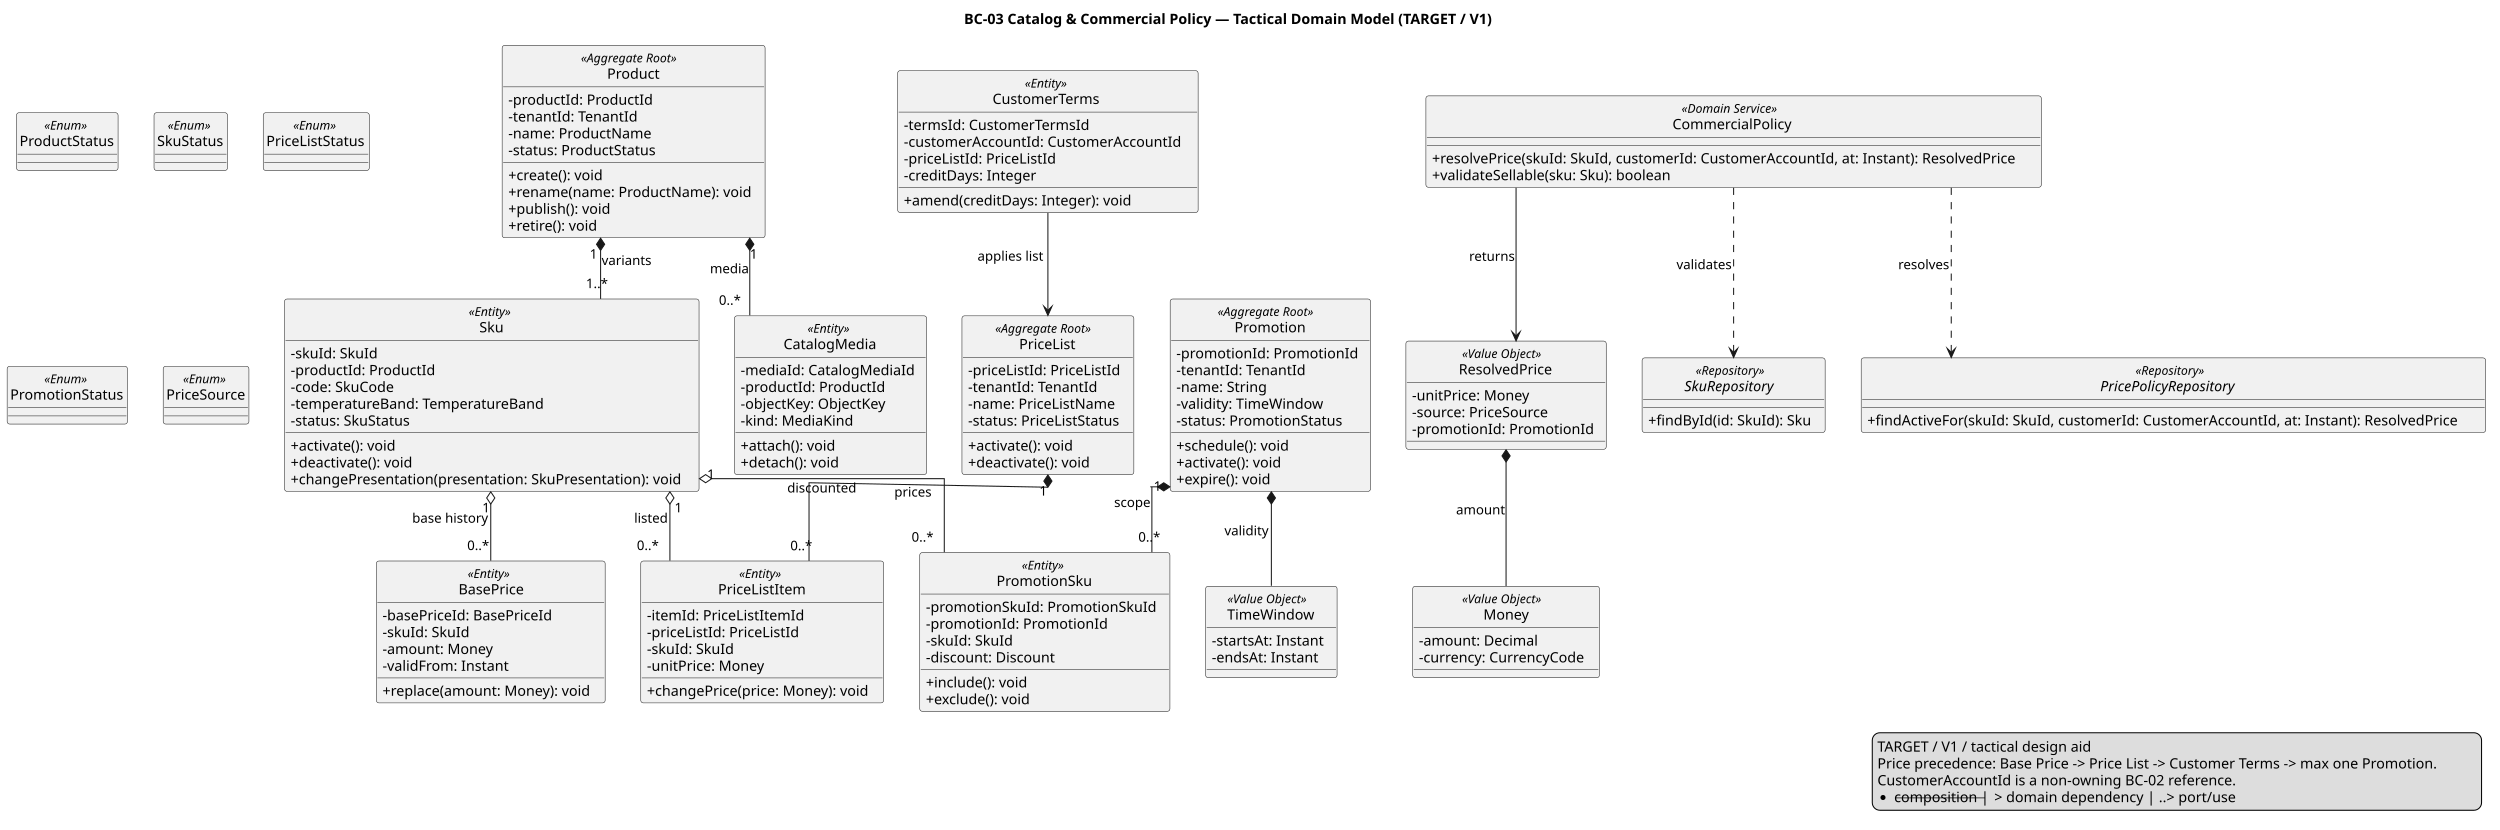
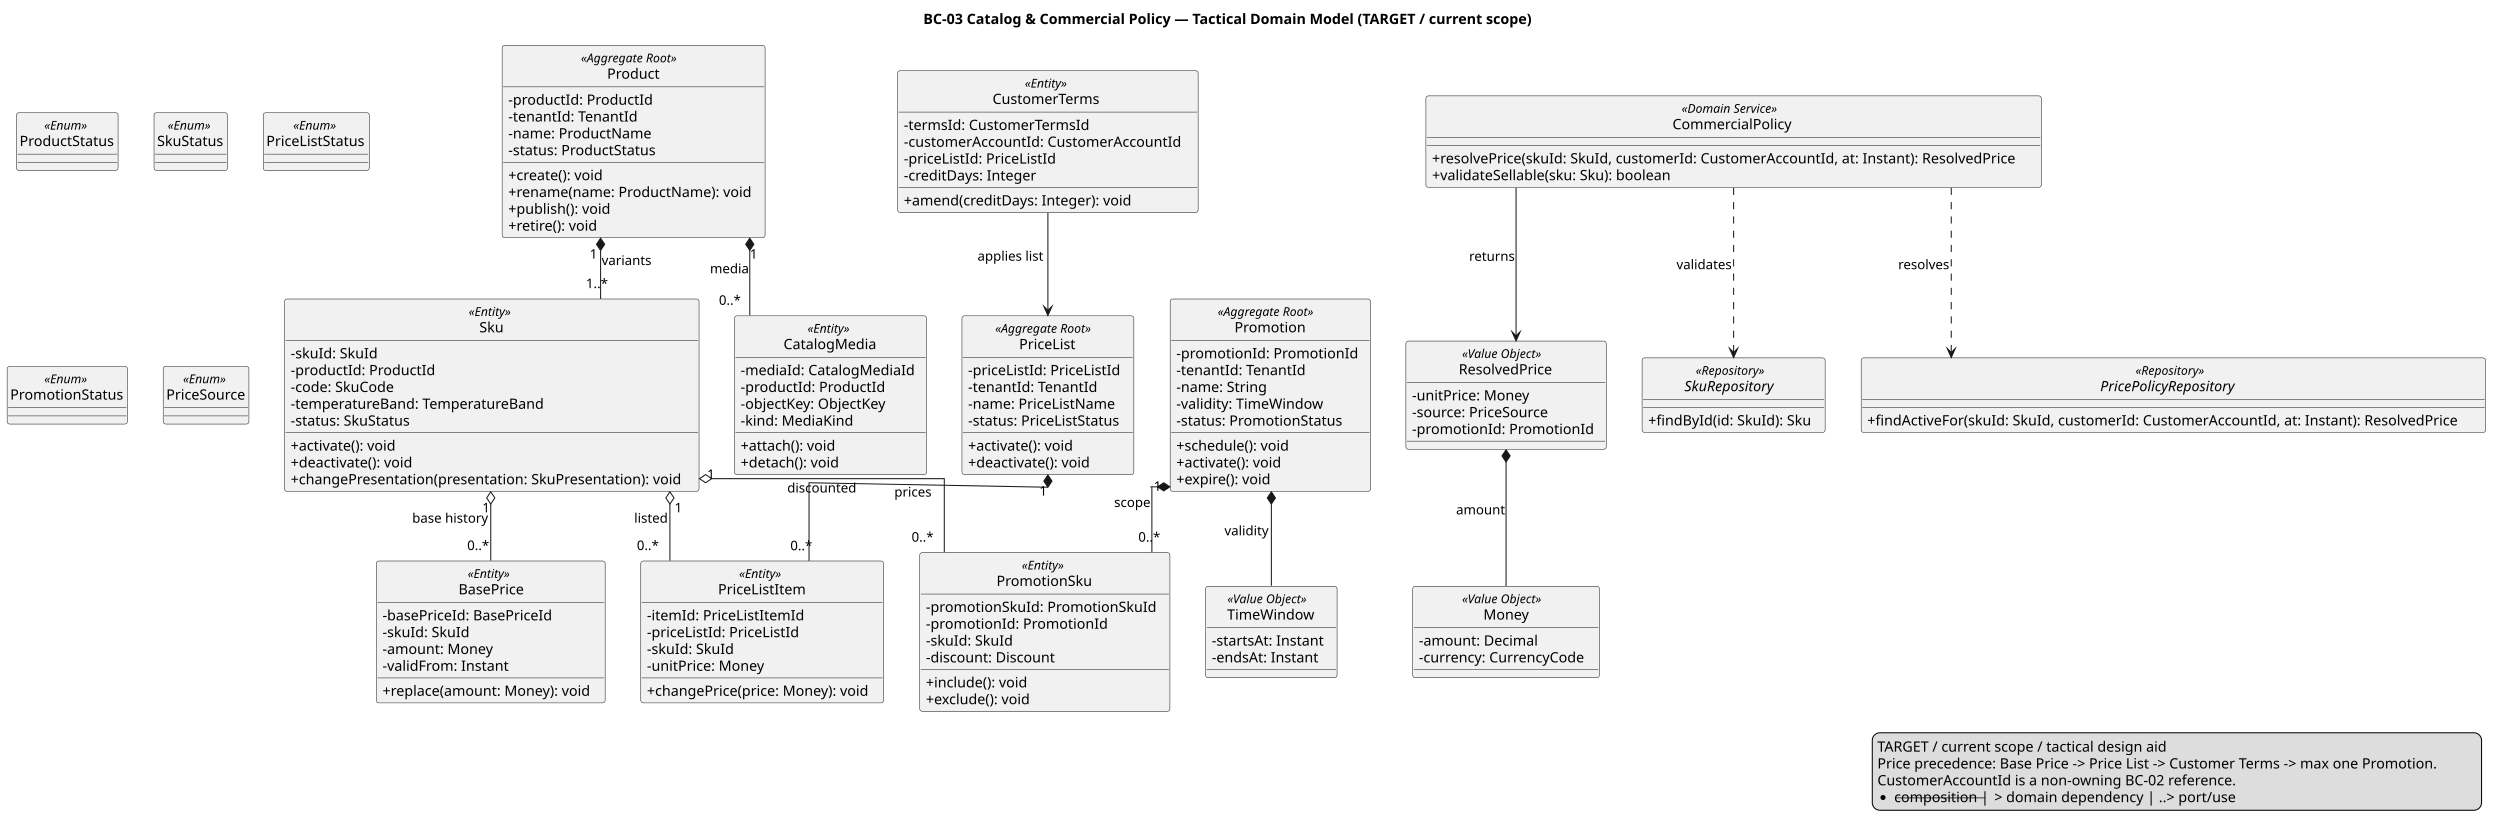
<svg xmlns="http://www.w3.org/2000/svg" contentStyleType="text/css" data-diagram-type="CLASS" height="813px" preserveAspectRatio="none" style="width:2450px;height:813px;background:#FFFFFF;" version="1.1" viewBox="0 0 2450 813" width="2450px" zoomAndPan="magnify">
  <defs />
  <g>
    <g class="title" data-source-line="1">
-       <text fill="#000000" font-family="sans-serif" font-size="14" font-weight="700" lengthAdjust="spacing" textLength="554.415" x="944.754" y="23.535">BC-03 Catalog &amp; Commercial Policy — Tactical Domain Model (TARGET / V1)</text>
+       <text fill="#000000" font-family="sans-serif" font-size="14" font-weight="700" lengthAdjust="spacing" textLength="634.245" x="904.839" y="23.535">BC-03 Catalog &amp; Commercial Policy — Tactical Domain Model (TARGET / current scope)</text>
    </g>
    <g class="entity" data-qualified-name="Product" data-source-line="7" id="ent0001">
      <rect fill="#F1F1F1" height="188.527" rx="2.5" ry="2.5" style="stroke:#181818;stroke-width:0.5;" width="257.684" x="492.1" y="44.488" />
      <text fill="#000000" font-family="sans-serif" font-size="12" font-style="italic" lengthAdjust="spacing" textLength="103.312" x="569.285" y="61.09">«Aggregate Root»</text>
      <text fill="#000000" font-family="sans-serif" font-size="14" lengthAdjust="spacing" textLength="51.974" x="594.955" y="77.156">Product</text>
      <line style="stroke:#181818;stroke-width:0.5;" x1="493.1" x2="748.784" y1="85.109" y2="85.109" />
      <text fill="#000000" font-family="sans-serif" font-size="14" lengthAdjust="spacing" textLength="147.67" x="498.1" y="102.644">-productId: ProductId</text>
      <text fill="#000000" font-family="sans-serif" font-size="14" lengthAdjust="spacing" textLength="133.027" x="498.1" y="119.133">-tenantId: TenantId</text>
      <text fill="#000000" font-family="sans-serif" font-size="14" lengthAdjust="spacing" textLength="145.168" x="498.1" y="135.621">-name: ProductName</text>
      <text fill="#000000" font-family="sans-serif" font-size="14" lengthAdjust="spacing" textLength="151.669" x="498.1" y="152.109">-status: ProductStatus</text>
      <line style="stroke:#181818;stroke-width:0.5;" x1="493.1" x2="748.784" y1="159.062" y2="159.062" />
      <text fill="#000000" font-family="sans-serif" font-size="14" lengthAdjust="spacing" textLength="99.265" x="498.1" y="176.598">+create(): void</text>
      <text fill="#000000" font-family="sans-serif" font-size="14" lengthAdjust="spacing" textLength="245.684" x="498.1" y="193.086">+rename(name: ProductName): void</text>
      <text fill="#000000" font-family="sans-serif" font-size="14" lengthAdjust="spacing" textLength="108.028" x="498.1" y="209.574">+publish(): void</text>
      <text fill="#000000" font-family="sans-serif" font-size="14" lengthAdjust="spacing" textLength="94.138" x="498.1" y="226.062">+retire(): void</text>
    </g>
    <g class="entity" data-qualified-name="Sku" data-source-line="18" id="ent0002">
      <rect fill="#F1F1F1" height="188.527" rx="2.5" ry="2.5" style="stroke:#181818;stroke-width:0.5;" width="406.242" x="278.82" y="293.018" />
      <text fill="#000000" font-family="sans-serif" font-size="12" font-style="italic" lengthAdjust="spacing" textLength="45.24" x="459.321" y="309.62">«Entity»</text>
      <text fill="#000000" font-family="sans-serif" font-size="14" lengthAdjust="spacing" textLength="24.411" x="469.736" y="325.686">Sku</text>
      <line style="stroke:#181818;stroke-width:0.5;" x1="279.82" x2="684.062" y1="333.639" y2="333.639" />
      <text fill="#000000" font-family="sans-serif" font-size="14" lengthAdjust="spacing" textLength="91.068" x="284.82" y="351.175">-skuId: SkuId</text>
      <text fill="#000000" font-family="sans-serif" font-size="14" lengthAdjust="spacing" textLength="147.67" x="284.82" y="367.663">-productId: ProductId</text>
      <text fill="#000000" font-family="sans-serif" font-size="14" lengthAdjust="spacing" textLength="108.65" x="284.82" y="384.151">-code: SkuCode</text>
      <text fill="#000000" font-family="sans-serif" font-size="14" lengthAdjust="spacing" textLength="254.406" x="284.82" y="400.639">-temperatureBand: TemperatureBand</text>
      <text fill="#000000" font-family="sans-serif" font-size="14" lengthAdjust="spacing" textLength="124.106" x="284.82" y="417.128">-status: SkuStatus</text>
      <line style="stroke:#181818;stroke-width:0.5;" x1="279.82" x2="684.062" y1="424.081" y2="424.081" />
      <text fill="#000000" font-family="sans-serif" font-size="14" lengthAdjust="spacing" textLength="109.997" x="284.82" y="441.616">+activate(): void</text>
      <text fill="#000000" font-family="sans-serif" font-size="14" lengthAdjust="spacing" textLength="126.608" x="284.82" y="458.104">+deactivate(): void</text>
      <text fill="#000000" font-family="sans-serif" font-size="14" lengthAdjust="spacing" textLength="394.242" x="284.82" y="474.592">+changePresentation(presentation: SkuPresentation): void</text>
    </g>
    <g class="entity" data-qualified-name="CatalogMedia" data-source-line="29" id="ent0003">
      <rect fill="#F1F1F1" height="155.551" rx="2.5" ry="2.5" style="stroke:#181818;stroke-width:0.5;" width="188.319" x="719.78" y="309.508" />
      <text fill="#000000" font-family="sans-serif" font-size="12" font-style="italic" lengthAdjust="spacing" textLength="45.24" x="791.32" y="326.11">«Entity»</text>
      <text fill="#000000" font-family="sans-serif" font-size="14" lengthAdjust="spacing" textLength="92.21" x="767.835" y="342.176">CatalogMedia</text>
      <line style="stroke:#181818;stroke-width:0.5;" x1="720.78" x2="907.099" y1="350.129" y2="350.129" />
      <text fill="#000000" font-family="sans-serif" font-size="14" lengthAdjust="spacing" textLength="176.319" x="725.78" y="367.664">-mediaId: CatalogMediaId</text>
      <text fill="#000000" font-family="sans-serif" font-size="14" lengthAdjust="spacing" textLength="147.67" x="725.78" y="384.153">-productId: ProductId</text>
      <text fill="#000000" font-family="sans-serif" font-size="14" lengthAdjust="spacing" textLength="151.498" x="725.78" y="400.641">-objectKey: ObjectKey</text>
      <text fill="#000000" font-family="sans-serif" font-size="14" lengthAdjust="spacing" textLength="117.824" x="725.78" y="417.129">-kind: MediaKind</text>
      <line style="stroke:#181818;stroke-width:0.5;" x1="720.78" x2="907.099" y1="424.082" y2="424.082" />
      <text fill="#000000" font-family="sans-serif" font-size="14" lengthAdjust="spacing" textLength="99.593" x="725.78" y="441.618">+attach(): void</text>
      <text fill="#000000" font-family="sans-serif" font-size="14" lengthAdjust="spacing" textLength="103.236" x="725.78" y="458.106">+detach(): void</text>
    </g>
    <g class="entity" data-qualified-name="PriceList" data-source-line="38" id="ent0004">
      <rect fill="#F1F1F1" height="155.551" rx="2.5" ry="2.5" style="stroke:#181818;stroke-width:0.5;" width="168.461" x="942.71" y="309.508" />
      <text fill="#000000" font-family="sans-serif" font-size="12" font-style="italic" lengthAdjust="spacing" textLength="103.312" x="975.284" y="326.11">«Aggregate Root»</text>
      <text fill="#000000" font-family="sans-serif" font-size="14" lengthAdjust="spacing" textLength="56.369" x="998.756" y="342.176">PriceList</text>
      <line style="stroke:#181818;stroke-width:0.5;" x1="943.71" x2="1110.171" y1="350.129" y2="350.129" />
      <text fill="#000000" font-family="sans-serif" font-size="14" lengthAdjust="spacing" textLength="156.461" x="948.71" y="367.664">-priceListId: PriceListId</text>
      <text fill="#000000" font-family="sans-serif" font-size="14" lengthAdjust="spacing" textLength="133.027" x="948.71" y="384.153">-tenantId: TenantId</text>
      <text fill="#000000" font-family="sans-serif" font-size="14" lengthAdjust="spacing" textLength="149.564" x="948.71" y="400.641">-name: PriceListName</text>
      <text fill="#000000" font-family="sans-serif" font-size="14" lengthAdjust="spacing" textLength="156.065" x="948.71" y="417.129">-status: PriceListStatus</text>
      <line style="stroke:#181818;stroke-width:0.5;" x1="943.71" x2="1110.171" y1="424.082" y2="424.082" />
      <text fill="#000000" font-family="sans-serif" font-size="14" lengthAdjust="spacing" textLength="109.997" x="948.71" y="441.618">+activate(): void</text>
      <text fill="#000000" font-family="sans-serif" font-size="14" lengthAdjust="spacing" textLength="126.608" x="948.71" y="458.106">+deactivate(): void</text>
    </g>
    <g class="entity" data-qualified-name="PriceListItem" data-source-line="47" id="ent0005">
      <rect fill="#F1F1F1" height="139.062" rx="2.5" ry="2.5" style="stroke:#181818;stroke-width:0.5;" width="237.969" x="627.95" y="549.788" />
      <text fill="#000000" font-family="sans-serif" font-size="12" font-style="italic" lengthAdjust="spacing" textLength="45.24" x="724.314" y="566.39">«Entity»</text>
      <text fill="#000000" font-family="sans-serif" font-size="14" lengthAdjust="spacing" textLength="86.509" x="703.68" y="582.456">PriceListItem</text>
      <line style="stroke:#181818;stroke-width:0.5;" x1="628.95" x2="864.919" y1="590.409" y2="590.409" />
      <text fill="#000000" font-family="sans-serif" font-size="14" lengthAdjust="spacing" textLength="159.311" x="633.95" y="607.944">-itemId: PriceListItemId</text>
      <text fill="#000000" font-family="sans-serif" font-size="14" lengthAdjust="spacing" textLength="156.461" x="633.95" y="624.433">-priceListId: PriceListId</text>
      <text fill="#000000" font-family="sans-serif" font-size="14" lengthAdjust="spacing" textLength="91.068" x="633.95" y="640.921">-skuId: SkuId</text>
      <text fill="#000000" font-family="sans-serif" font-size="14" lengthAdjust="spacing" textLength="120.565" x="633.95" y="657.409">-unitPrice: Money</text>
      <line style="stroke:#181818;stroke-width:0.5;" x1="628.95" x2="864.919" y1="664.362" y2="664.362" />
      <text fill="#000000" font-family="sans-serif" font-size="14" lengthAdjust="spacing" textLength="225.969" x="633.95" y="681.898">+changePrice(price: Money): void</text>
    </g>
    <g class="entity" data-qualified-name="BasePrice" data-source-line="55" id="ent0006">
      <rect fill="#F1F1F1" height="139.062" rx="2.5" ry="2.5" style="stroke:#181818;stroke-width:0.5;" width="224.222" x="368.83" y="549.788" />
      <text fill="#000000" font-family="sans-serif" font-size="12" font-style="italic" lengthAdjust="spacing" textLength="45.24" x="458.321" y="566.39">«Entity»</text>
      <text fill="#000000" font-family="sans-serif" font-size="14" lengthAdjust="spacing" textLength="63.205" x="449.338" y="582.456">BasePrice</text>
      <line style="stroke:#181818;stroke-width:0.5;" x1="369.83" x2="592.052" y1="590.409" y2="590.409" />
      <text fill="#000000" font-family="sans-serif" font-size="14" lengthAdjust="spacing" textLength="169.818" x="374.83" y="607.944">-basePriceId: BasePriceId</text>
      <text fill="#000000" font-family="sans-serif" font-size="14" lengthAdjust="spacing" textLength="91.068" x="374.83" y="624.433">-skuId: SkuId</text>
      <text fill="#000000" font-family="sans-serif" font-size="14" lengthAdjust="spacing" textLength="113.436" x="374.83" y="640.921">-amount: Money</text>
      <text fill="#000000" font-family="sans-serif" font-size="14" lengthAdjust="spacing" textLength="130.498" x="374.83" y="657.409">-validFrom: Instant</text>
      <line style="stroke:#181818;stroke-width:0.5;" x1="369.83" x2="592.052" y1="664.362" y2="664.362" />
      <text fill="#000000" font-family="sans-serif" font-size="14" lengthAdjust="spacing" textLength="212.222" x="374.83" y="681.898">+replace(amount: Money): void</text>
    </g>
    <g class="entity" data-qualified-name="CustomerTerms" data-source-line="63" id="ent0007">
      <rect fill="#F1F1F1" height="139.062" rx="2.5" ry="2.5" style="stroke:#181818;stroke-width:0.5;" width="294.454" x="879.71" y="69.228" />
      <text fill="#000000" font-family="sans-serif" font-size="12" font-style="italic" lengthAdjust="spacing" textLength="45.24" x="1004.317" y="85.83">«Entity»</text>
      <text fill="#000000" font-family="sans-serif" font-size="14" lengthAdjust="spacing" textLength="108.534" x="972.67" y="101.896">CustomerTerms</text>
      <line style="stroke:#181818;stroke-width:0.5;" x1="880.71" x2="1173.164" y1="109.849" y2="109.849" />
      <text fill="#000000" font-family="sans-serif" font-size="14" lengthAdjust="spacing" textLength="190.155" x="885.71" y="127.385">-termsId: CustomerTermsId</text>
      <text fill="#000000" font-family="sans-serif" font-size="14" lengthAdjust="spacing" textLength="282.454" x="885.71" y="143.873">-customerAccountId: CustomerAccountId</text>
      <text fill="#000000" font-family="sans-serif" font-size="14" lengthAdjust="spacing" textLength="156.461" x="885.71" y="160.361">-priceListId: PriceListId</text>
      <text fill="#000000" font-family="sans-serif" font-size="14" lengthAdjust="spacing" textLength="136.439" x="885.71" y="176.849">-creditDays: Integer</text>
      <line style="stroke:#181818;stroke-width:0.5;" x1="880.71" x2="1173.164" y1="183.803" y2="183.803" />
      <text fill="#000000" font-family="sans-serif" font-size="14" lengthAdjust="spacing" textLength="232.237" x="885.71" y="201.338">+amend(creditDays: Integer): void</text>
    </g>
    <g class="entity" data-qualified-name="Promotion" data-source-line="71" id="ent0008">
      <rect fill="#F1F1F1" height="188.527" rx="2.5" ry="2.5" style="stroke:#181818;stroke-width:0.5;" width="196.338" x="1146.77" y="293.018" />
      <text fill="#000000" font-family="sans-serif" font-size="12" font-style="italic" lengthAdjust="spacing" textLength="103.312" x="1193.283" y="309.62">«Aggregate Root»</text>
      <text fill="#000000" font-family="sans-serif" font-size="14" lengthAdjust="spacing" textLength="70.308" x="1209.785" y="325.686">Promotion</text>
      <line style="stroke:#181818;stroke-width:0.5;" x1="1147.77" x2="1342.108" y1="333.639" y2="333.639" />
      <text fill="#000000" font-family="sans-serif" font-size="14" lengthAdjust="spacing" textLength="184.338" x="1152.77" y="351.175">-promotionId: PromotionId</text>
      <text fill="#000000" font-family="sans-serif" font-size="14" lengthAdjust="spacing" textLength="133.027" x="1152.77" y="367.663">-tenantId: TenantId</text>
      <text fill="#000000" font-family="sans-serif" font-size="14" lengthAdjust="spacing" textLength="94.22" x="1152.77" y="384.151">-name: String</text>
      <text fill="#000000" font-family="sans-serif" font-size="14" lengthAdjust="spacing" textLength="152.12" x="1152.77" y="400.639">-validity: TimeWindow</text>
      <text fill="#000000" font-family="sans-serif" font-size="14" lengthAdjust="spacing" textLength="170.003" x="1152.77" y="417.128">-status: PromotionStatus</text>
      <line style="stroke:#181818;stroke-width:0.5;" x1="1147.77" x2="1342.108" y1="424.081" y2="424.081" />
      <text fill="#000000" font-family="sans-serif" font-size="14" lengthAdjust="spacing" textLength="117.94" x="1152.77" y="441.616">+schedule(): void</text>
      <text fill="#000000" font-family="sans-serif" font-size="14" lengthAdjust="spacing" textLength="109.997" x="1152.77" y="458.104">+activate(): void</text>
      <text fill="#000000" font-family="sans-serif" font-size="14" lengthAdjust="spacing" textLength="100.57" x="1152.77" y="474.592">+expire(): void</text>
    </g>
    <g class="entity" data-qualified-name="PromotionSku" data-source-line="82" id="ent0009">
      <rect fill="#F1F1F1" height="155.551" rx="2.5" ry="2.5" style="stroke:#181818;stroke-width:0.5;" width="245.16" x="901.36" y="541.548" />
      <text fill="#000000" font-family="sans-serif" font-size="12" font-style="italic" lengthAdjust="spacing" textLength="45.24" x="1001.32" y="558.15">«Entity»</text>
      <text fill="#000000" font-family="sans-serif" font-size="14" lengthAdjust="spacing" textLength="94.719" x="976.581" y="574.216">PromotionSku</text>
      <line style="stroke:#181818;stroke-width:0.5;" x1="902.36" x2="1145.52" y1="582.169" y2="582.169" />
      <text fill="#000000" font-family="sans-serif" font-size="14" lengthAdjust="spacing" textLength="233.16" x="907.36" y="599.705">-promotionSkuId: PromotionSkuId</text>
      <text fill="#000000" font-family="sans-serif" font-size="14" lengthAdjust="spacing" textLength="184.338" x="907.36" y="616.193">-promotionId: PromotionId</text>
      <text fill="#000000" font-family="sans-serif" font-size="14" lengthAdjust="spacing" textLength="91.068" x="907.36" y="632.681">-skuId: SkuId</text>
      <text fill="#000000" font-family="sans-serif" font-size="14" lengthAdjust="spacing" textLength="135.393" x="907.36" y="649.169">-discount: Discount</text>
      <line style="stroke:#181818;stroke-width:0.5;" x1="902.36" x2="1145.52" y1="656.122" y2="656.122" />
      <text fill="#000000" font-family="sans-serif" font-size="14" lengthAdjust="spacing" textLength="107.051" x="907.36" y="673.658">+include(): void</text>
      <text fill="#000000" font-family="sans-serif" font-size="14" lengthAdjust="spacing" textLength="110.701" x="907.36" y="690.146">+exclude(): void</text>
    </g>
    <g class="entity" data-qualified-name="CommercialPolicy" data-source-line="91" id="ent0010">
      <rect fill="#F1F1F1" height="89.598" rx="2.5" ry="2.5" style="stroke:#181818;stroke-width:0.5;" width="603.117" x="1397.38" y="93.958" />
      <text fill="#000000" font-family="sans-serif" font-size="12" font-style="italic" lengthAdjust="spacing" textLength="102.047" x="1647.915" y="110.56">«Domain Service»</text>
      <text fill="#000000" font-family="sans-serif" font-size="14" lengthAdjust="spacing" textLength="119.868" x="1639.005" y="126.626">CommercialPolicy</text>
      <line style="stroke:#181818;stroke-width:0.5;" x1="1398.38" x2="1999.497" y1="134.579" y2="134.579" />
      <line style="stroke:#181818;stroke-width:0.5;" x1="1398.38" x2="1999.497" y1="142.579" y2="142.579" />
      <text fill="#000000" font-family="sans-serif" font-size="14" lengthAdjust="spacing" textLength="591.117" x="1403.38" y="160.114">+resolvePrice(skuId: SkuId, customerId: CustomerAccountId, at: Instant): ResolvedPrice</text>
      <text fill="#000000" font-family="sans-serif" font-size="14" lengthAdjust="spacing" textLength="245.123" x="1403.38" y="176.603">+validateSellable(sku: Sku): boolean</text>
    </g>
    <g class="entity" data-qualified-name="ResolvedPrice" data-source-line="96" id="ent0011">
      <rect fill="#F1F1F1" height="106.086" rx="2.5" ry="2.5" style="stroke:#181818;stroke-width:0.5;" width="196.338" x="1377.77" y="334.238" />
      <text fill="#000000" font-family="sans-serif" font-size="12" font-style="italic" lengthAdjust="spacing" textLength="86.291" x="1432.793" y="350.84">«Value Object»</text>
      <text fill="#000000" font-family="sans-serif" font-size="14" lengthAdjust="spacing" textLength="92.777" x="1429.55" y="366.906">ResolvedPrice</text>
      <line style="stroke:#181818;stroke-width:0.5;" x1="1378.77" x2="1573.108" y1="374.859" y2="374.859" />
      <text fill="#000000" font-family="sans-serif" font-size="14" lengthAdjust="spacing" textLength="120.565" x="1383.77" y="392.394">-unitPrice: Money</text>
      <text fill="#000000" font-family="sans-serif" font-size="14" lengthAdjust="spacing" textLength="140.096" x="1383.77" y="408.883">-source: PriceSource</text>
      <text fill="#000000" font-family="sans-serif" font-size="14" lengthAdjust="spacing" textLength="184.338" x="1383.77" y="425.371">-promotionId: PromotionId</text>
      <line style="stroke:#181818;stroke-width:0.5;" x1="1378.77" x2="1573.108" y1="432.324" y2="432.324" />
    </g>
    <g class="entity" data-qualified-name="Money" data-source-line="102" id="ent0012">
      <rect fill="#F1F1F1" height="89.598" rx="2.5" ry="2.5" style="stroke:#181818;stroke-width:0.5;" width="182.953" x="1384.46" y="574.528" />
      <text fill="#000000" font-family="sans-serif" font-size="12" font-style="italic" lengthAdjust="spacing" textLength="86.291" x="1432.791" y="591.13">«Value Object»</text>
      <text fill="#000000" font-family="sans-serif" font-size="14" lengthAdjust="spacing" textLength="44.461" x="1453.706" y="607.196">Money</text>
      <line style="stroke:#181818;stroke-width:0.5;" x1="1385.46" x2="1566.413" y1="615.149" y2="615.149" />
      <text fill="#000000" font-family="sans-serif" font-size="14" lengthAdjust="spacing" textLength="123.327" x="1390.46" y="632.684">-amount: Decimal</text>
      <text fill="#000000" font-family="sans-serif" font-size="14" lengthAdjust="spacing" textLength="170.953" x="1390.46" y="649.173">-currency: CurrencyCode</text>
      <line style="stroke:#181818;stroke-width:0.5;" x1="1385.46" x2="1566.413" y1="656.126" y2="656.126" />
    </g>
    <g class="entity" data-qualified-name="TimeWindow" data-source-line="107" id="ent0013">
      <rect fill="#F1F1F1" height="89.598" rx="2.5" ry="2.5" style="stroke:#181818;stroke-width:0.5;" width="128.812" x="1181.53" y="574.528" />
      <text fill="#000000" font-family="sans-serif" font-size="12" font-style="italic" lengthAdjust="spacing" textLength="86.291" x="1202.791" y="591.13">«Value Object»</text>
      <text fill="#000000" font-family="sans-serif" font-size="14" lengthAdjust="spacing" textLength="86.68" x="1202.596" y="607.196">TimeWindow</text>
      <line style="stroke:#181818;stroke-width:0.5;" x1="1182.53" x2="1309.342" y1="615.149" y2="615.149" />
      <text fill="#000000" font-family="sans-serif" font-size="14" lengthAdjust="spacing" textLength="116.812" x="1187.53" y="632.684">-startsAt: Instant</text>
      <text fill="#000000" font-family="sans-serif" font-size="14" lengthAdjust="spacing" textLength="111.043" x="1187.53" y="649.173">-endsAt: Instant</text>
      <line style="stroke:#181818;stroke-width:0.5;" x1="1182.53" x2="1309.342" y1="656.126" y2="656.126" />
    </g>
    <g class="entity" data-qualified-name="SkuRepository" data-source-line="112" id="ent0014">
      <rect fill="#F1F1F1" height="73.109" rx="2.5" ry="2.5" style="stroke:#181818;stroke-width:0.5;" width="179.385" x="1609.25" y="350.728" />
      <text fill="#000000" font-family="sans-serif" font-size="12" font-style="italic" lengthAdjust="spacing" textLength="74.397" x="1661.744" y="367.33">«Repository»</text>
      <text fill="#000000" font-family="sans-serif" font-size="14" font-style="italic" lengthAdjust="spacing" textLength="96.537" x="1650.674" y="383.396">SkuRepository</text>
      <line style="stroke:#181818;stroke-width:0.5;" x1="1610.25" x2="1787.635" y1="391.349" y2="391.349" />
      <line style="stroke:#181818;stroke-width:0.5;" x1="1610.25" x2="1787.635" y1="399.349" y2="399.349" />
      <text fill="#000000" font-family="sans-serif" font-size="14" lengthAdjust="spacing" textLength="167.385" x="1615.25" y="416.885">+findById(id: SkuId): Sku</text>
    </g>
    <g class="entity" data-qualified-name="PricePolicyRepository" data-source-line="116" id="ent0015">
      <rect fill="#F1F1F1" height="73.109" rx="2.5" ry="2.5" style="stroke:#181818;stroke-width:0.5;" width="611.963" x="1823.96" y="350.728" />
      <text fill="#000000" font-family="sans-serif" font-size="12" font-style="italic" lengthAdjust="spacing" textLength="74.397" x="2092.743" y="367.33">«Repository»</text>
      <text fill="#000000" font-family="sans-serif" font-size="14" font-style="italic" lengthAdjust="spacing" textLength="143.527" x="2058.178" y="383.396">PricePolicyRepository</text>
      <line style="stroke:#181818;stroke-width:0.5;" x1="1824.96" x2="2434.923" y1="391.349" y2="391.349" />
      <line style="stroke:#181818;stroke-width:0.5;" x1="1824.96" x2="2434.923" y1="399.349" y2="399.349" />
      <text fill="#000000" font-family="sans-serif" font-size="14" lengthAdjust="spacing" textLength="599.963" x="1829.96" y="416.885">+findActiveFor(skuId: SkuId, customerId: CustomerAccountId, at: Instant): ResolvedPrice</text>
    </g>
    <g class="entity" data-qualified-name="ProductStatus" data-source-line="120" id="ent0016">
      <rect fill="#F1F1F1" height="56.621" rx="2.5" ry="2.5" style="stroke:#181818;stroke-width:0.5;" width="99.543" x="16.17" y="110.448" />
      <text fill="#000000" font-family="sans-serif" font-size="12" font-style="italic" lengthAdjust="spacing" textLength="45.176" x="43.354" y="127.05">«Enum»</text>
      <text fill="#000000" font-family="sans-serif" font-size="14" lengthAdjust="spacing" textLength="93.543" x="19.17" y="143.116">ProductStatus</text>
      <line style="stroke:#181818;stroke-width:0.5;" x1="17.17" x2="114.713" y1="151.069" y2="151.069" />
      <line style="stroke:#181818;stroke-width:0.5;" x1="17.17" x2="114.713" y1="159.069" y2="159.069" />
    </g>
    <g class="entity" data-qualified-name="SkuStatus" data-source-line="121" id="ent0017">
      <rect fill="#F1F1F1" height="56.621" rx="2.5" ry="2.5" style="stroke:#181818;stroke-width:0.5;" width="71.981" x="150.95" y="110.448" />
      <text fill="#000000" font-family="sans-serif" font-size="12" font-style="italic" lengthAdjust="spacing" textLength="45.176" x="164.352" y="127.05">«Enum»</text>
      <text fill="#000000" font-family="sans-serif" font-size="14" lengthAdjust="spacing" textLength="65.981" x="153.95" y="143.116">SkuStatus</text>
      <line style="stroke:#181818;stroke-width:0.5;" x1="151.95" x2="221.93" y1="151.069" y2="151.069" />
      <line style="stroke:#181818;stroke-width:0.5;" x1="151.95" x2="221.93" y1="159.069" y2="159.069" />
    </g>
    <g class="entity" data-qualified-name="PriceListStatus" data-source-line="122" id="ent0018">
      <rect fill="#F1F1F1" height="56.621" rx="2.5" ry="2.5" style="stroke:#181818;stroke-width:0.5;" width="103.939" x="257.97" y="110.448" />
      <text fill="#000000" font-family="sans-serif" font-size="12" font-style="italic" lengthAdjust="spacing" textLength="45.176" x="287.351" y="127.05">«Enum»</text>
      <text fill="#000000" font-family="sans-serif" font-size="14" lengthAdjust="spacing" textLength="97.939" x="260.97" y="143.116">PriceListStatus</text>
      <line style="stroke:#181818;stroke-width:0.5;" x1="258.97" x2="360.909" y1="151.069" y2="151.069" />
      <line style="stroke:#181818;stroke-width:0.5;" x1="258.97" x2="360.909" y1="159.069" y2="159.069" />
    </g>
    <g class="entity" data-qualified-name="PromotionStatus" data-source-line="123" id="ent0019">
      <rect fill="#F1F1F1" height="56.621" rx="2.5" ry="2.5" style="stroke:#181818;stroke-width:0.5;" width="117.877" x="7" y="358.968" />
      <text fill="#000000" font-family="sans-serif" font-size="12" font-style="italic" lengthAdjust="spacing" textLength="45.176" x="43.351" y="375.57">«Enum»</text>
      <text fill="#000000" font-family="sans-serif" font-size="14" lengthAdjust="spacing" textLength="111.877" x="10" y="391.636">PromotionStatus</text>
      <line style="stroke:#181818;stroke-width:0.5;" x1="8" x2="123.877" y1="399.589" y2="399.589" />
      <line style="stroke:#181818;stroke-width:0.5;" x1="8" x2="123.877" y1="407.589" y2="407.589" />
    </g>
    <g class="entity" data-qualified-name="PriceSource" data-source-line="124" id="ent0020">
      <rect fill="#F1F1F1" height="56.621" rx="2.5" ry="2.5" style="stroke:#181818;stroke-width:0.5;" width="84.012" x="159.93" y="358.968" />
      <text fill="#000000" font-family="sans-serif" font-size="12" font-style="italic" lengthAdjust="spacing" textLength="45.176" x="179.348" y="375.57">«Enum»</text>
      <text fill="#000000" font-family="sans-serif" font-size="14" lengthAdjust="spacing" textLength="78.012" x="162.93" y="391.636">PriceSource</text>
      <line style="stroke:#181818;stroke-width:0.5;" x1="160.93" x2="242.942" y1="399.589" y2="399.589" />
      <line style="stroke:#181818;stroke-width:0.5;" x1="160.93" x2="242.942" y1="407.589" y2="407.589" />
    </g>
    <g class="link" data-entity-1="ent0001" data-entity-2="ent0002" data-link-type="composition" data-source-line="126" id="lnk21">
      <path codeLine="126" d="M588.58,245.418 C588.58,264.898 588.58,273.408 588.58,292.878" fill="none" id="Product-backto-Sku" style="stroke:#181818;stroke-width:1;" />
      <polygon fill="#181818" points="588.58,233.418,584.58,239.418,588.58,245.418,592.58,239.418,588.58,233.418" style="stroke:#181818;stroke-width:1;stroke-linejoin:miter;stroke-miterlimit:10;" />
      <text fill="#000000" font-family="sans-serif" font-size="13" lengthAdjust="spacing" textLength="49.721" x="589.58" y="259.717">variants</text>
      <text fill="#000000" font-family="sans-serif" font-size="13" lengthAdjust="spacing" textLength="8.22" x="577.918" y="253.501">1</text>
      <text fill="#000000" font-family="sans-serif" font-size="13" lengthAdjust="spacing" textLength="22.712" x="574.23" y="282.339">1..*</text>
    </g>
    <g class="link" data-entity-1="ent0001" data-entity-2="ent0003" data-link-type="composition" data-source-line="127" id="lnk22">
      <path codeLine="127" d="M734.78,245.418 C734.78,270.388 734.78,285.048 734.78,309.038" fill="none" id="Product-backto-CatalogMedia" style="stroke:#181818;stroke-width:1;" />
      <polygon fill="#181818" points="734.78,233.418,730.78,239.418,734.78,245.418,738.78,239.418,734.78,233.418" style="stroke:#181818;stroke-width:1;stroke-linejoin:miter;stroke-miterlimit:10;" />
      <text fill="#000000" font-family="sans-serif" font-size="13" lengthAdjust="spacing" textLength="38.498" x="695.78" y="267.797">media</text>
      <text fill="#000000" font-family="sans-serif" font-size="13" lengthAdjust="spacing" textLength="8.22" x="734.854" y="253.501">1</text>
      <text fill="#000000" font-family="sans-serif" font-size="13" lengthAdjust="spacing" textLength="22.712" x="704.501" y="298.716">0..*</text>
    </g>
    <g class="link" data-entity-1="ent0004" data-entity-2="ent0005" data-link-type="composition" data-source-line="128" id="lnk23">
      <path codeLine="128" d="M1026.94,477.478 C1026.94,477.478 792.85,473.098 792.85,473.098 C792.85,473.098 792.85,511.978 792.85,549.638" fill="none" id="PriceList-backto-PriceListItem" style="stroke:#181818;stroke-width:1;" />
      <polygon fill="#181818" points="1026.94,465.478,1022.94,471.478,1026.94,477.478,1030.94,471.478,1026.94,465.478" style="stroke:#181818;stroke-width:1;stroke-linejoin:miter;stroke-miterlimit:10;" />
      <text fill="#000000" font-family="sans-serif" font-size="13" lengthAdjust="spacing" textLength="37.788" x="876.43" y="486.667">prices</text>
      <text fill="#000000" font-family="sans-serif" font-size="13" lengthAdjust="spacing" textLength="8.22" x="1018.593" y="485.693">1</text>
      <text fill="#000000" font-family="sans-serif" font-size="13" lengthAdjust="spacing" textLength="22.712" x="774.487" y="539.263">0..*</text>
    </g>
    <g class="link" data-entity-1="ent0008" data-entity-2="ent0009" data-link-type="composition" data-source-line="129" id="lnk24">
      <path codeLine="129" d="M1134.48,477.098 C1123.87,477.098 1128.84,477.098 1128.84,477.098 C1128.84,477.098 1128.84,508.088 1128.84,541.138" fill="none" id="Promotion-backto-PromotionSku" style="stroke:#181818;stroke-width:1;" />
      <polygon fill="#181818" points="1146.48,477.098,1140.48,473.098,1134.48,477.098,1140.48,481.098,1146.48,477.098" style="stroke:#181818;stroke-width:1;stroke-linejoin:miter;stroke-miterlimit:10;" />
      <text fill="#000000" font-family="sans-serif" font-size="13" lengthAdjust="spacing" textLength="36.696" x="1091.84" y="496.867">scope</text>
      <text fill="#000000" font-family="sans-serif" font-size="13" lengthAdjust="spacing" textLength="8.22" x="1130.644" y="480.981">1</text>
      <text fill="#000000" font-family="sans-serif" font-size="13" lengthAdjust="spacing" textLength="22.712" x="1115.529" y="530.822">0..*</text>
    </g>
    <g class="link" data-entity-1="ent0002" data-entity-2="ent0005" data-link-type="aggregation" data-source-line="130" id="lnk25">
      <path codeLine="130" d="M656.51,493.998 C656.51,516.558 656.51,528.228 656.51,549.438" fill="none" id="Sku-backto-PriceListItem" style="stroke:#181818;stroke-width:1;" />
      <polygon fill="none" points="656.51,481.998,652.51,487.998,656.51,493.998,660.51,487.998,656.51,481.998" style="stroke:#181818;stroke-width:1;stroke-linejoin:miter;stroke-miterlimit:10;" />
      <text fill="#000000" font-family="sans-serif" font-size="13" lengthAdjust="spacing" textLength="34.43" x="621.51" y="512.287">listed</text>
      <text fill="#000000" font-family="sans-serif" font-size="13" lengthAdjust="spacing" textLength="8.22" x="661.044" y="502.085">1</text>
      <text fill="#000000" font-family="sans-serif" font-size="13" lengthAdjust="spacing" textLength="22.712" x="624.087" y="539.043">0..*</text>
    </g>
    <g class="link" data-entity-1="ent0002" data-entity-2="ent0006" data-link-type="aggregation" data-source-line="131" id="lnk26">
      <path codeLine="131" d="M480.94,493.998 C480.94,516.558 480.94,528.228 480.94,549.438" fill="none" id="Sku-backto-BasePrice" style="stroke:#181818;stroke-width:1;" />
      <polygon fill="none" points="480.94,481.998,476.94,487.998,480.94,493.998,484.94,487.998,480.94,481.998" style="stroke:#181818;stroke-width:1;stroke-linejoin:miter;stroke-miterlimit:10;" />
      <text fill="#000000" font-family="sans-serif" font-size="13" lengthAdjust="spacing" textLength="76.756" x="403.94" y="512.287">base history</text>
      <text fill="#000000" font-family="sans-serif" font-size="13" lengthAdjust="spacing" textLength="8.22" x="472.581" y="502.085">1</text>
      <text fill="#000000" font-family="sans-serif" font-size="13" lengthAdjust="spacing" textLength="22.712" x="457.842" y="539.043">0..*</text>
    </g>
    <g class="link" data-entity-1="ent0002" data-entity-2="ent0009" data-link-type="aggregation" data-source-line="132" id="lnk27">
      <path codeLine="132" d="M697.5,469.098 C814.08,469.098 925.4,469.098 925.4,469.098 C925.4,469.098 925.4,504.628 925.4,541.128" fill="none" id="Sku-backto-PromotionSku" style="stroke:#181818;stroke-width:1;" />
      <polygon fill="none" points="685.5,469.098,691.5,473.098,697.5,469.098,691.5,465.098,685.5,469.098" style="stroke:#181818;stroke-width:1;stroke-linejoin:miter;stroke-miterlimit:10;" />
      <text fill="#000000" font-family="sans-serif" font-size="13" lengthAdjust="spacing" textLength="69.634" x="771.47" y="482.667">discounted</text>
      <text fill="#000000" font-family="sans-serif" font-size="13" lengthAdjust="spacing" textLength="8.22" x="692.963" y="469.343">1</text>
      <text fill="#000000" font-family="sans-serif" font-size="13" lengthAdjust="spacing" textLength="22.712" x="893.335" y="530.811">0..*</text>
    </g>
    <g class="link" data-entity-1="ent0007" data-entity-2="ent0004" data-link-type="dependency" data-source-line="133" id="lnk28">
      <path codeLine="133" d="M1026.94,208.648 C1026.94,239.948 1026.94,271.978 1026.94,304.188" fill="none" id="CustomerTerms-to-PriceList" style="stroke:#181818;stroke-width:1;" />
      <polygon fill="#181818" points="1026.94,309.188,1030.94,300.188,1026.94,304.188,1022.94,300.188,1026.94,309.188" style="stroke:#181818;stroke-width:1;stroke-linejoin:miter;stroke-miterlimit:10;" />
      <text fill="#000000" font-family="sans-serif" font-size="13" lengthAdjust="spacing" textLength="68.047" x="957.94" y="255.487">applies list</text>
    </g>
    <g class="link" data-entity-1="ent0010" data-entity-2="ent0015" data-link-type="dependency" data-source-line="134" id="lnk29">
      <path codeLine="134" d="M1912.23,184.048 C1912.23,231.798 1912.23,301.088 1912.23,345.398" fill="none" id="CommercialPolicy-to-PricePolicyRepository" style="stroke:#181818;stroke-width:1;stroke-dasharray:7,7;" />
      <polygon fill="#181818" points="1912.23,350.398,1916.23,341.398,1912.23,345.398,1908.23,341.398,1912.23,350.398" style="stroke:#181818;stroke-width:1;stroke-linejoin:miter;stroke-miterlimit:10;" />
      <text fill="#000000" font-family="sans-serif" font-size="13" lengthAdjust="spacing" textLength="51.53" x="1860.23" y="263.787">resolves</text>
    </g>
    <g class="link" data-entity-1="ent0010" data-entity-2="ent0014" data-link-type="dependency" data-source-line="135" id="lnk30">
      <path codeLine="135" d="M1698.94,184.048 C1698.94,231.798 1698.94,301.088 1698.94,345.398" fill="none" id="CommercialPolicy-to-SkuRepository" style="stroke:#181818;stroke-width:1;stroke-dasharray:7,7;" />
      <polygon fill="#181818" points="1698.94,350.398,1702.94,341.398,1698.94,345.398,1694.94,341.398,1698.94,350.398" style="stroke:#181818;stroke-width:1;stroke-linejoin:miter;stroke-miterlimit:10;" />
      <text fill="#000000" font-family="sans-serif" font-size="13" lengthAdjust="spacing" textLength="55.517" x="1642.94" y="263.787">validates</text>
    </g>
    <g class="link" data-entity-1="ent0010" data-entity-2="ent0011" data-link-type="dependency" data-source-line="136" id="lnk31">
      <path codeLine="136" d="M1485.74,184.048 C1485.74,226.338 1485.74,284.448 1485.74,329.098" fill="none" id="CommercialPolicy-to-ResolvedPrice" style="stroke:#181818;stroke-width:1;" />
      <polygon fill="#181818" points="1485.74,334.098,1489.74,325.098,1485.74,329.098,1481.74,325.098,1485.74,334.098" style="stroke:#181818;stroke-width:1;stroke-linejoin:miter;stroke-miterlimit:10;" />
      <text fill="#000000" font-family="sans-serif" font-size="13" lengthAdjust="spacing" textLength="45.506" x="1439.74" y="255.647">returns</text>
    </g>
    <g class="link" data-entity-1="ent0011" data-entity-2="ent0012" data-link-type="composition" data-source-line="137" id="lnk32">
      <path codeLine="137" d="M1475.94,452.808 C1475.94,493.228 1475.94,536.078 1475.94,574.268" fill="none" id="ResolvedPrice-backto-Money" style="stroke:#181818;stroke-width:1;" />
      <polygon fill="#181818" points="1475.94,440.808,1471.94,446.808,1475.94,452.808,1479.94,446.808,1475.94,440.808" style="stroke:#181818;stroke-width:1;stroke-linejoin:miter;stroke-miterlimit:10;" />
      <text fill="#000000" font-family="sans-serif" font-size="13" lengthAdjust="spacing" textLength="48.299" x="1426.94" y="504.107">amount</text>
    </g>
    <g class="link" data-entity-1="ent0008" data-entity-2="ent0013" data-link-type="composition" data-source-line="138" id="lnk33">
      <path codeLine="138" d="M1245.94,493.998 C1245.94,525.828 1245.94,547.878 1245.94,574.098" fill="none" id="Promotion-backto-TimeWindow" style="stroke:#181818;stroke-width:1;" />
      <polygon fill="#181818" points="1245.94,481.998,1241.94,487.998,1245.94,493.998,1249.94,487.998,1245.94,481.998" style="stroke:#181818;stroke-width:1;stroke-linejoin:miter;stroke-miterlimit:10;" />
      <text fill="#000000" font-family="sans-serif" font-size="13" lengthAdjust="spacing" textLength="45.018" x="1199.94" y="524.617">validity</text>
    </g>
    <g class="legend" data-source-line="140">
      <rect fill="#DDDDDD" height="75.953" rx="7.5" ry="7.5" style="stroke:#000000;stroke-width:1;" width="597.091" x="1834.832" y="718.099" />
-       <text fill="#000000" font-family="sans-serif" font-size="14" lengthAdjust="spacing" textLength="227.363" x="1839.832" y="736.634">TARGET / V1 / tactical design aid</text>
+       <text fill="#000000" font-family="sans-serif" font-size="14" lengthAdjust="spacing" textLength="302.347" x="1839.832" y="736.634">TARGET / current scope / tactical design aid</text>
      <text fill="#000000" font-family="sans-serif" font-size="14" lengthAdjust="spacing" textLength="587.091" x="1839.832" y="753.122">Price precedence: Base Price -&gt; Price List -&gt; Customer Terms -&gt; max one Promotion.</text>
      <text fill="#000000" font-family="sans-serif" font-size="14" lengthAdjust="spacing" textLength="370.323" x="1839.832" y="769.611">CustomerAccountId is a non-owning BC-02 reference.</text>
      <ellipse cx="1845.332" cy="781.552" fill="#000000" rx="2.5" ry="2.5" />
      <text fill="#000000" font-family="sans-serif" font-size="14" lengthAdjust="spacing" text-decoration="line-through" textLength="93.666" x="1856.262" y="786.099">composition |</text>
      <text fill="#000000" font-family="sans-serif" font-size="14" lengthAdjust="spacing" textLength="250.482" x="1954.358" y="786.099">&gt; domain dependency | ..&gt; port/use</text>
    </g>
  </g>
</svg>
